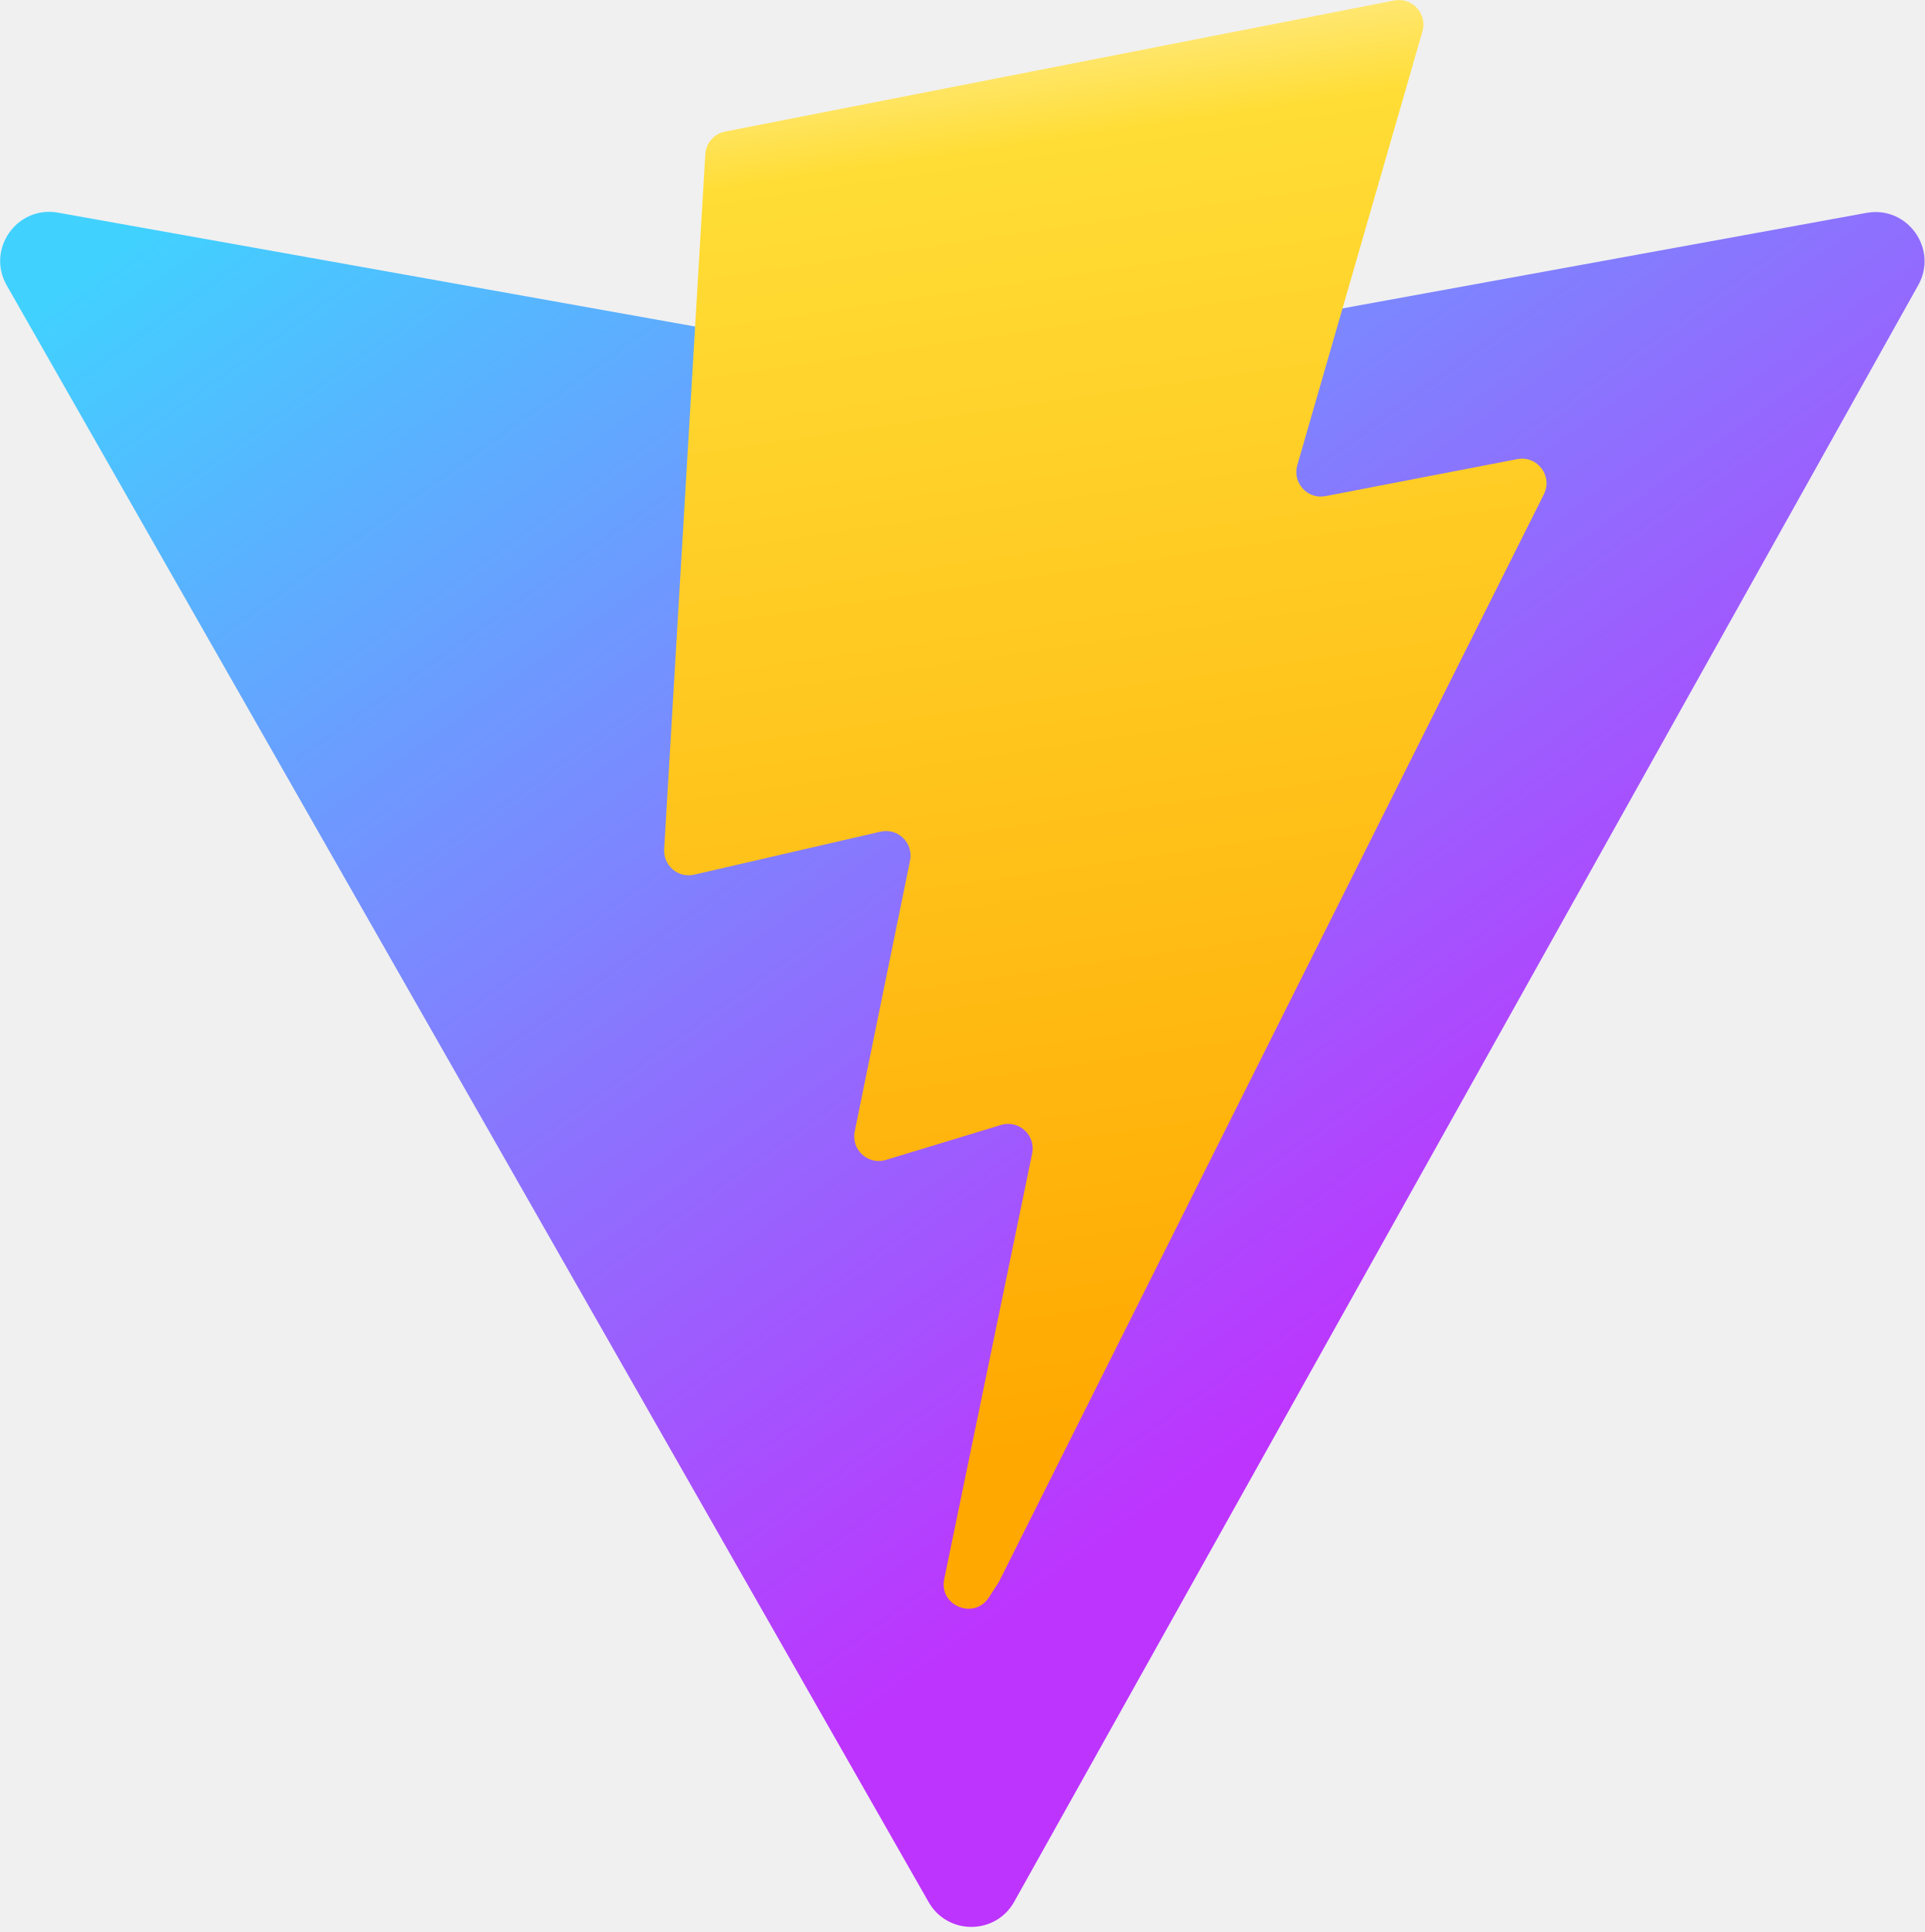
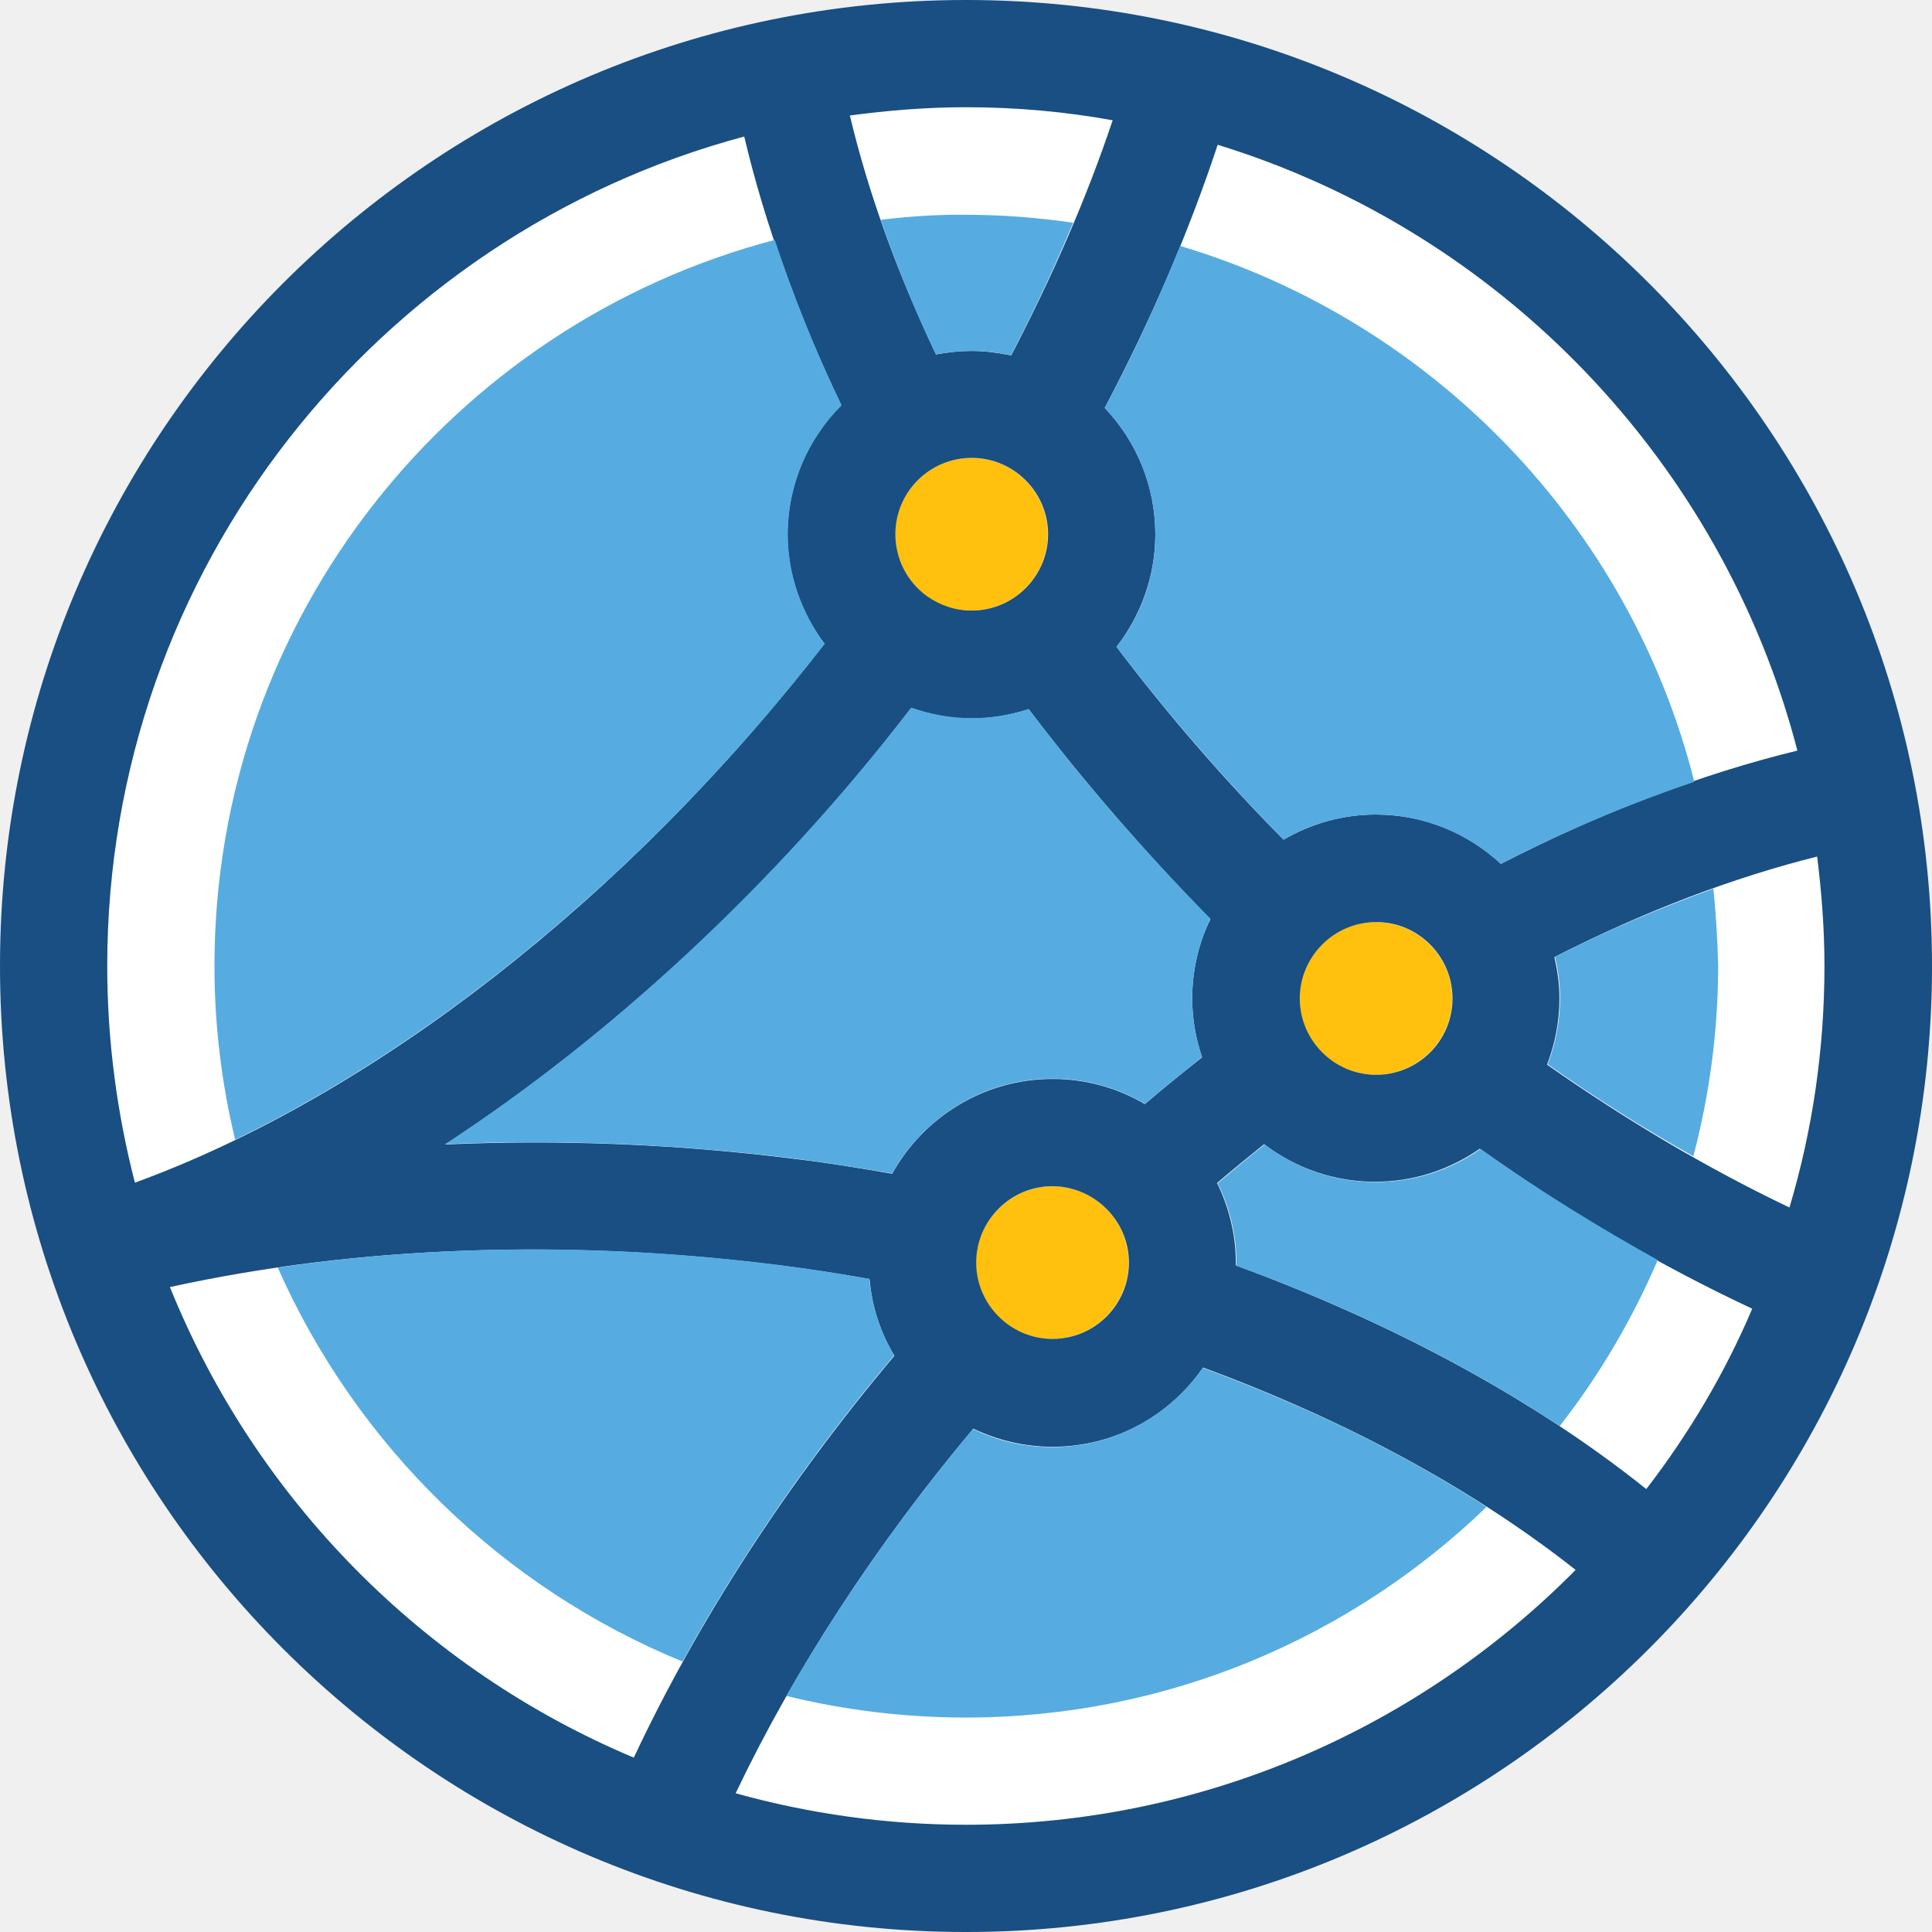
- <svg xmlns="http://www.w3.org/2000/svg" aria-hidden="true" role="img" class="iconify iconify--logos" width="31.88" height="32" preserveAspectRatio="xMidYMid meet" viewBox="0 0 256 257">
-   <defs>
-     <linearGradient id="IconifyId1813088fe1fbc01fb466" x1="-.828%" x2="57.636%" y1="7.652%" y2="78.411%">
-       <stop offset="0%" stop-color="#41D1FF" />
-       <stop offset="100%" stop-color="#BD34FE" />
-     </linearGradient>
-     <linearGradient id="IconifyId1813088fe1fbc01fb467" x1="43.376%" x2="50.316%" y1="2.242%" y2="89.03%">
-       <stop offset="0%" stop-color="#FFEA83" />
-       <stop offset="8.333%" stop-color="#FFDD35" />
-       <stop offset="100%" stop-color="#FFA800" />
-     </linearGradient>
-   </defs>
-   <path fill="url(#IconifyId1813088fe1fbc01fb466)" d="M255.153 37.938L134.897 252.976c-2.483 4.44-8.862 4.466-11.382.048L.875 37.958c-2.746-4.814 1.371-10.646 6.827-9.67l120.385 21.517a6.537 6.537 0 0 0 2.322-.004l117.867-21.483c5.438-.991 9.574 4.796 6.877 9.62Z" />
-   <path fill="url(#IconifyId1813088fe1fbc01fb467)" d="M185.432.063L96.44 17.501a3.268 3.268 0 0 0-2.634 3.014l-5.474 92.456a3.268 3.268 0 0 0 3.997 3.378l24.777-5.718c2.318-.535 4.413 1.507 3.936 3.838l-7.361 36.047c-.495 2.426 1.782 4.5 4.151 3.78l15.304-4.649c2.372-.72 4.652 1.36 4.15 3.788l-11.698 56.621c-.732 3.542 3.979 5.473 5.943 2.437l1.313-2.028l72.516-144.72c1.215-2.423-.88-5.186-3.54-4.672l-25.505 4.922c-2.396.462-4.435-1.77-3.759-4.114l16.646-57.705c.677-2.35-1.37-4.583-3.769-4.113Z" />
+ <svg xmlns="http://www.w3.org/2000/svg" height="800px" width="800px" version="1.1" id="Layer_1" viewBox="0 0 392.533 392.533" xml:space="preserve">
+   <g>
+     <path style="fill:#FFFFFF;" d="M247.402,29.414c-5.883,17.778-13.576,35.685-22.949,53.463   c6.335,6.723,10.279,15.774,10.279,25.665c0,8.663-2.909,16.549-7.887,22.885c10.279,13.511,21.657,26.634,33.939,39.176   c5.495-3.232,11.895-5.107,18.747-5.107c9.826,0,18.683,3.879,25.406,10.02c20.428-10.408,40.663-18.166,60.251-23.014   C349.931,93.867,305.002,47.127,247.402,29.414z" />
+     <path style="fill:#FFFFFF;" d="M264.016,202.861c0,8.598,6.982,15.515,15.515,15.515c8.533,0,15.515-6.982,15.515-15.515   s-6.982-15.515-15.515-15.515C270.998,187.345,264.016,194.263,264.016,202.861z" />
+     <path style="fill:#FFFFFF;" d="M209.002,144.032c-3.62,1.228-7.564,1.875-11.572,1.875c-4.267,0-8.339-0.776-12.283-2.133   c-0.323,0.388-0.259,0.323-0.065,0.065c-27.927,36.331-61.673,67.103-94.642,88.63c23.014-1.034,46.933-0.065,70.917,2.909   c6.659,0.84,13.317,1.939,19.911,3.038c6.4-11.442,18.618-19.265,32.582-19.265c6.853,0,13.188,1.875,18.747,5.107   c3.879-3.232,7.758-6.4,11.636-9.503c-1.293-3.814-2.004-7.822-2.004-11.96c0-5.818,1.422-11.313,3.685-16.162   C232.533,173.059,220.121,158.772,209.002,144.032z" />
+     <path style="fill:#FFFFFF;" d="M213.786,293.947c-5.818,0-11.184-1.293-16.097-3.685c-19.782,23.661-36.267,48.937-48.291,74.085   c14.933,4.202,30.578,6.4,46.804,6.4c48.356,0,92.251-19.846,123.863-51.782c-20.622-16.226-46.416-30.319-75.701-41.115   C237.705,287.547,226.457,293.947,213.786,293.947z" />
+     <path style="fill:#FFFFFF;" d="M363.636,245.333c4.59-15.58,7.111-32.065,7.111-49.067c0-7.564-0.517-14.998-1.487-22.238   c-17.325,4.331-35.232,11.119-53.398,20.428c0.646,2.715,1.034,5.495,1.034,8.404c0,4.719-0.905,9.244-2.521,13.446   C330.537,227.685,347.022,237.446,363.636,245.333z" />
+     <path style="fill:#FFFFFF;" d="M27.41,240.291c48.032-17.519,100.008-57.6,140.089-109.382c-0.129,0.129-0.259,0.323,0.065-0.065   c0.323-0.388,0.129-0.259,0,0c-4.719-6.4-7.499-14.158-7.499-22.238c0-10.279,4.202-19.523,10.925-26.246   c-8.857-18.554-15.515-36.784-19.717-54.562C76.8,47.644,21.786,115.653,21.786,196.267   C21.786,211.459,23.79,226.263,27.41,240.291z" />
+     <path style="fill:#FFFFFF;" d="M356.137,265.956c-18.683-8.727-37.172-19.653-55.337-32.517   c-6.012,4.267-13.382,6.723-21.333,6.723c-8.469,0-16.226-2.844-22.497-7.628c-3.232,2.521-6.4,5.172-9.568,7.887   c2.392,4.848,3.814,10.343,3.814,16.226c0,0.129,0,0.323,0,0.517c32.129,11.83,60.638,27.281,83.394,45.446   C343.143,291.297,350.448,279.014,356.137,265.956z" />
+     <path style="fill:#FFFFFF;" d="M128.711,357.172c13.059-27.927,31.16-55.79,52.945-81.648c-2.78-4.655-4.461-9.956-5.042-15.58   c-6.012-1.034-12.024-2.004-18.166-2.78c-43.442-5.495-85.98-3.879-123.992,4.396C51.911,304.549,85.98,339.135,128.711,357.172z" />
+     <path style="fill:#FFFFFF;" d="M198.271,256.517c0,8.598,6.982,15.515,15.515,15.515s15.515-6.982,15.515-15.515   c0-8.533-6.982-15.515-15.515-15.515C205.317,241.067,198.271,248.048,198.271,256.517z" />
+     <path style="fill:#FFFFFF;" d="M188.315,121.147c2.651,1.939,5.818,2.909,9.051,2.909c8.598,0,15.515-6.982,15.515-15.515   s-6.982-15.515-15.515-15.515s-15.515,6.982-15.515,15.515C181.915,113.519,184.307,118.238,188.315,121.147z" />
+     <path style="fill:#FFFFFF;" d="M190.19,71.952c2.327-0.453,4.784-0.711,7.24-0.711c2.78,0,5.495,0.323,8.016,0.905   c8.339-15.903,15.321-31.935,20.622-47.774c-9.762-1.681-19.653-2.651-29.802-2.651c-8.016,0-15.903,0.646-23.661,1.616   C176.42,39.176,182.303,55.402,190.19,71.952z" />
+   </g>
+   <path d="M167.499,130.844L167.499,130.844C167.499,130.909,167.499,130.909,167.499,130.844  C167.499,130.909,167.499,130.909,167.499,130.844z" />
+   <g>
+     <path style="fill:#FFC10D;" d="M198.271,256.517c0,8.598,6.982,15.515,15.515,15.515s15.515-6.982,15.515-15.515   c0-8.533-6.982-15.515-15.515-15.515C205.317,241.067,198.271,248.048,198.271,256.517z" />
+     <path style="fill:#FFC10D;" d="M264.016,202.861c0,8.598,6.982,15.515,15.515,15.515c8.533,0,15.515-6.982,15.515-15.515   s-6.982-15.515-15.515-15.515C270.998,187.345,264.016,194.263,264.016,202.861z" />
+     <path style="fill:#FFC10D;" d="M188.315,121.147c2.651,1.939,5.818,2.909,9.051,2.909c8.598,0,15.515-6.982,15.515-15.515   s-6.982-15.515-15.515-15.515s-15.515,6.982-15.515,15.515C181.915,113.519,184.307,118.238,188.315,121.147z" />
+   </g>
+   <path style="fill:#194F82;" d="M196.267,0C87.984,0,0,87.984,0,196.267s87.984,196.267,196.267,196.267  s196.267-87.984,196.267-196.267S304.549,0,196.267,0z M365.188,152.501c-19.653,4.784-39.822,12.541-60.251,23.014  c-6.659-6.206-15.58-10.02-25.406-10.02c-6.853,0-13.188,1.875-18.747,5.107c-12.283-12.412-23.661-25.6-33.939-39.176  c4.913-6.335,7.887-14.287,7.887-22.885c0-9.956-3.943-19.006-10.279-25.665c9.374-17.778,17.067-35.685,22.949-53.463  C305.002,47.127,349.931,93.867,365.188,152.501z M295.111,202.861c0,8.598-6.982,15.515-15.515,15.515  c-8.533,0-15.515-6.982-15.515-15.515s6.982-15.515,15.515-15.515C288.065,187.281,295.111,194.263,295.111,202.861z   M244.234,214.82c-3.943,3.103-7.822,6.271-11.636,9.503c-5.495-3.232-11.895-5.107-18.747-5.107  c-13.964,0-26.246,7.822-32.582,19.265c-6.659-1.164-13.317-2.263-19.911-3.038c-24.048-3.038-47.838-3.943-70.917-2.909  c32.97-21.527,66.78-52.234,94.642-88.63c-0.129,0.129-0.259,0.323,0.065-0.065c3.943,1.422,8.016,2.133,12.283,2.133  c4.008,0,7.952-0.711,11.572-1.875c11.184,14.739,23.596,29.026,36.913,42.667c-2.392,4.848-3.685,10.343-3.685,16.162  C242.23,206.998,242.941,211.006,244.234,214.82z M229.366,256.517c0,8.598-6.982,15.515-15.515,15.515s-15.515-6.982-15.515-15.515  c0-8.533,6.982-15.515,15.515-15.515C222.384,241.067,229.366,248.048,229.366,256.517z M181.915,108.541  c0-8.598,6.982-15.515,15.515-15.515s15.515,6.982,15.515,15.515s-6.982,15.515-15.515,15.515c-3.297,0-6.4-1.034-9.051-2.909  C184.307,118.238,181.915,113.519,181.915,108.541z M196.267,21.786c10.214,0,20.17,0.905,29.802,2.651  c-5.301,15.838-12.283,31.806-20.622,47.774c-2.651-0.517-5.236-0.905-8.016-0.905c-2.457,0-4.848,0.259-7.24,0.711  c-7.887-16.549-13.77-32.776-17.519-48.549C180.364,22.432,188.251,21.786,196.267,21.786z M21.786,196.267  c0-80.614,55.014-148.622,129.422-168.533c4.202,17.778,10.796,36.008,19.717,54.562C164.202,89.018,160,98.392,160,108.541  c0,8.145,2.715,15.903,7.499,22.238c0.129-0.259,0.323-0.388,0,0c-0.323,0.388-0.129,0.259-0.065,0.065  c-40.016,51.846-91.927,91.927-140.024,109.446C23.79,226.263,21.786,211.459,21.786,196.267z M34.521,261.495  c38.012-8.339,80.614-9.891,123.992-4.396c6.077,0.776,12.154,1.681,18.166,2.78c0.453,5.624,2.263,10.99,5.042,15.58  c-21.786,25.859-39.887,53.85-52.945,81.648C85.98,339.135,51.911,304.549,34.521,261.495z M196.267,370.747  c-16.226,0-31.935-2.263-46.804-6.4c12.024-25.212,28.509-50.489,48.291-74.085c4.848,2.327,10.343,3.685,16.097,3.685  c12.671,0,23.855-6.335,30.578-16.097c29.285,10.796,55.079,24.824,75.701,41.115C288.517,350.901,244.622,370.747,196.267,370.747z   M334.481,302.545c-22.691-18.166-51.2-33.616-83.394-45.446c0-0.129,0-0.323,0-0.517c0-5.818-1.422-11.313-3.814-16.226  c3.168-2.715,6.335-5.301,9.568-7.887c6.271,4.784,14.093,7.628,22.497,7.628c7.952,0,15.192-2.457,21.333-6.723  c18.101,12.929,36.655,23.79,55.337,32.517C350.448,279.014,343.143,291.297,334.481,302.545z M314.311,216.307  c1.616-4.202,2.521-8.727,2.521-13.446c0-2.844-0.388-5.689-1.034-8.404c18.166-9.244,36.073-16.097,53.398-20.428  c0.905,7.24,1.487,14.675,1.487,22.238c0,17.002-2.457,33.487-7.111,49.067C347.022,237.446,330.537,227.685,314.311,216.307z" />
+   <g>
+     <path style="fill:#56ACE0;" d="M138.667,337.584c11.766-21.269,26.246-42.343,42.99-62.19c-2.78-4.655-4.461-9.956-5.042-15.58   c-6.012-1.034-12.024-2.004-18.166-2.78c-35.232-4.461-69.883-4.202-102.012,0.517C72.469,293.754,102.077,322.586,138.667,337.584   z" />
+     <path style="fill:#56ACE0;" d="M43.572,196.267c0,12.154,1.487,23.984,4.202,35.297c41.956-20.299,85.204-56.178,119.725-100.655   c-0.129,0.129-0.259,0.323,0.065-0.065c0.323-0.388,0.129-0.259,0,0c-4.719-6.4-7.499-14.158-7.499-22.238   c0-10.279,4.202-19.523,10.925-26.246c-5.43-11.313-9.891-22.562-13.576-33.616C91.927,65.939,43.572,125.543,43.572,196.267z" />
+     <path style="fill:#56ACE0;" d="M302.028,306.166c-16.937-10.925-36.396-20.428-57.665-28.251   c-6.723,9.632-17.907,16.097-30.578,16.097c-5.818,0-11.184-1.293-16.097-3.685c-14.61,17.455-27.345,35.749-37.947,54.238   c11.636,2.844,23.855,4.396,36.461,4.396C237.317,348.962,274.618,332.606,302.028,306.166z" />
+     <path style="fill:#56ACE0;" d="M178.941,44.671c3.103,8.986,6.788,18.101,11.184,27.345c2.327-0.453,4.784-0.711,7.24-0.711   c2.78,0,5.495,0.323,8.016,0.905c4.719-8.986,8.857-17.907,12.671-26.958c-7.176-1.034-14.481-1.616-21.85-1.616   C190.384,43.572,184.63,43.96,178.941,44.671z" />
+     <path style="fill:#56ACE0;" d="M300.8,233.438c-6.012,4.267-13.382,6.723-21.333,6.723c-8.469,0-16.226-2.844-22.497-7.628   c-3.232,2.521-6.4,5.172-9.568,7.887c2.392,4.848,3.814,10.343,3.814,16.226c0,0.129,0,0.323,0,0.517   c24.242,8.857,46.545,19.911,65.681,32.582c8.016-10.279,14.739-21.657,19.911-33.745   C324.719,249.277,312.63,241.842,300.8,233.438z" />
+     <path style="fill:#56ACE0;" d="M348.121,180.558c-10.602,3.814-21.333,8.339-32.194,13.834c0.646,2.715,1.034,5.495,1.034,8.404   c0,4.719-0.905,9.244-2.521,13.446c9.762,6.853,19.653,13.123,29.608,18.683c3.232-12.347,5.042-25.341,5.042-38.723   C348.962,190.966,348.638,185.729,348.121,180.558z" />
+     <path style="fill:#56ACE0;" d="M209.002,144.032c-3.62,1.228-7.564,1.875-11.572,1.875c-4.267,0-8.339-0.776-12.283-2.133   c-0.323,0.388-0.259,0.323-0.065,0.065c-27.927,36.331-61.673,67.103-94.642,88.63c23.014-1.034,46.933-0.065,70.917,2.909   c6.659,0.84,13.317,1.939,19.911,3.038c6.4-11.442,18.618-19.265,32.582-19.265c6.853,0,13.188,1.875,18.747,5.107   c3.879-3.232,7.758-6.4,11.636-9.503c-1.293-3.814-2.004-7.822-2.004-11.96c0-5.818,1.422-11.313,3.685-16.162   C232.533,173.059,220.121,158.772,209.002,144.032z" />
+     <path style="fill:#56ACE0;" d="M239.774,49.972c-4.461,10.99-9.503,22.044-15.321,32.905c6.335,6.723,10.279,15.774,10.279,25.665   c0,8.663-2.909,16.549-7.887,22.885c10.279,13.511,21.657,26.634,33.939,39.176c5.495-3.232,11.895-5.107,18.747-5.107   c9.826,0,18.683,3.879,25.406,10.02c13.188-6.788,26.376-12.283,39.305-16.679C331.119,106.731,290.974,65.228,239.774,49.972z" />
+   </g>
</svg>
